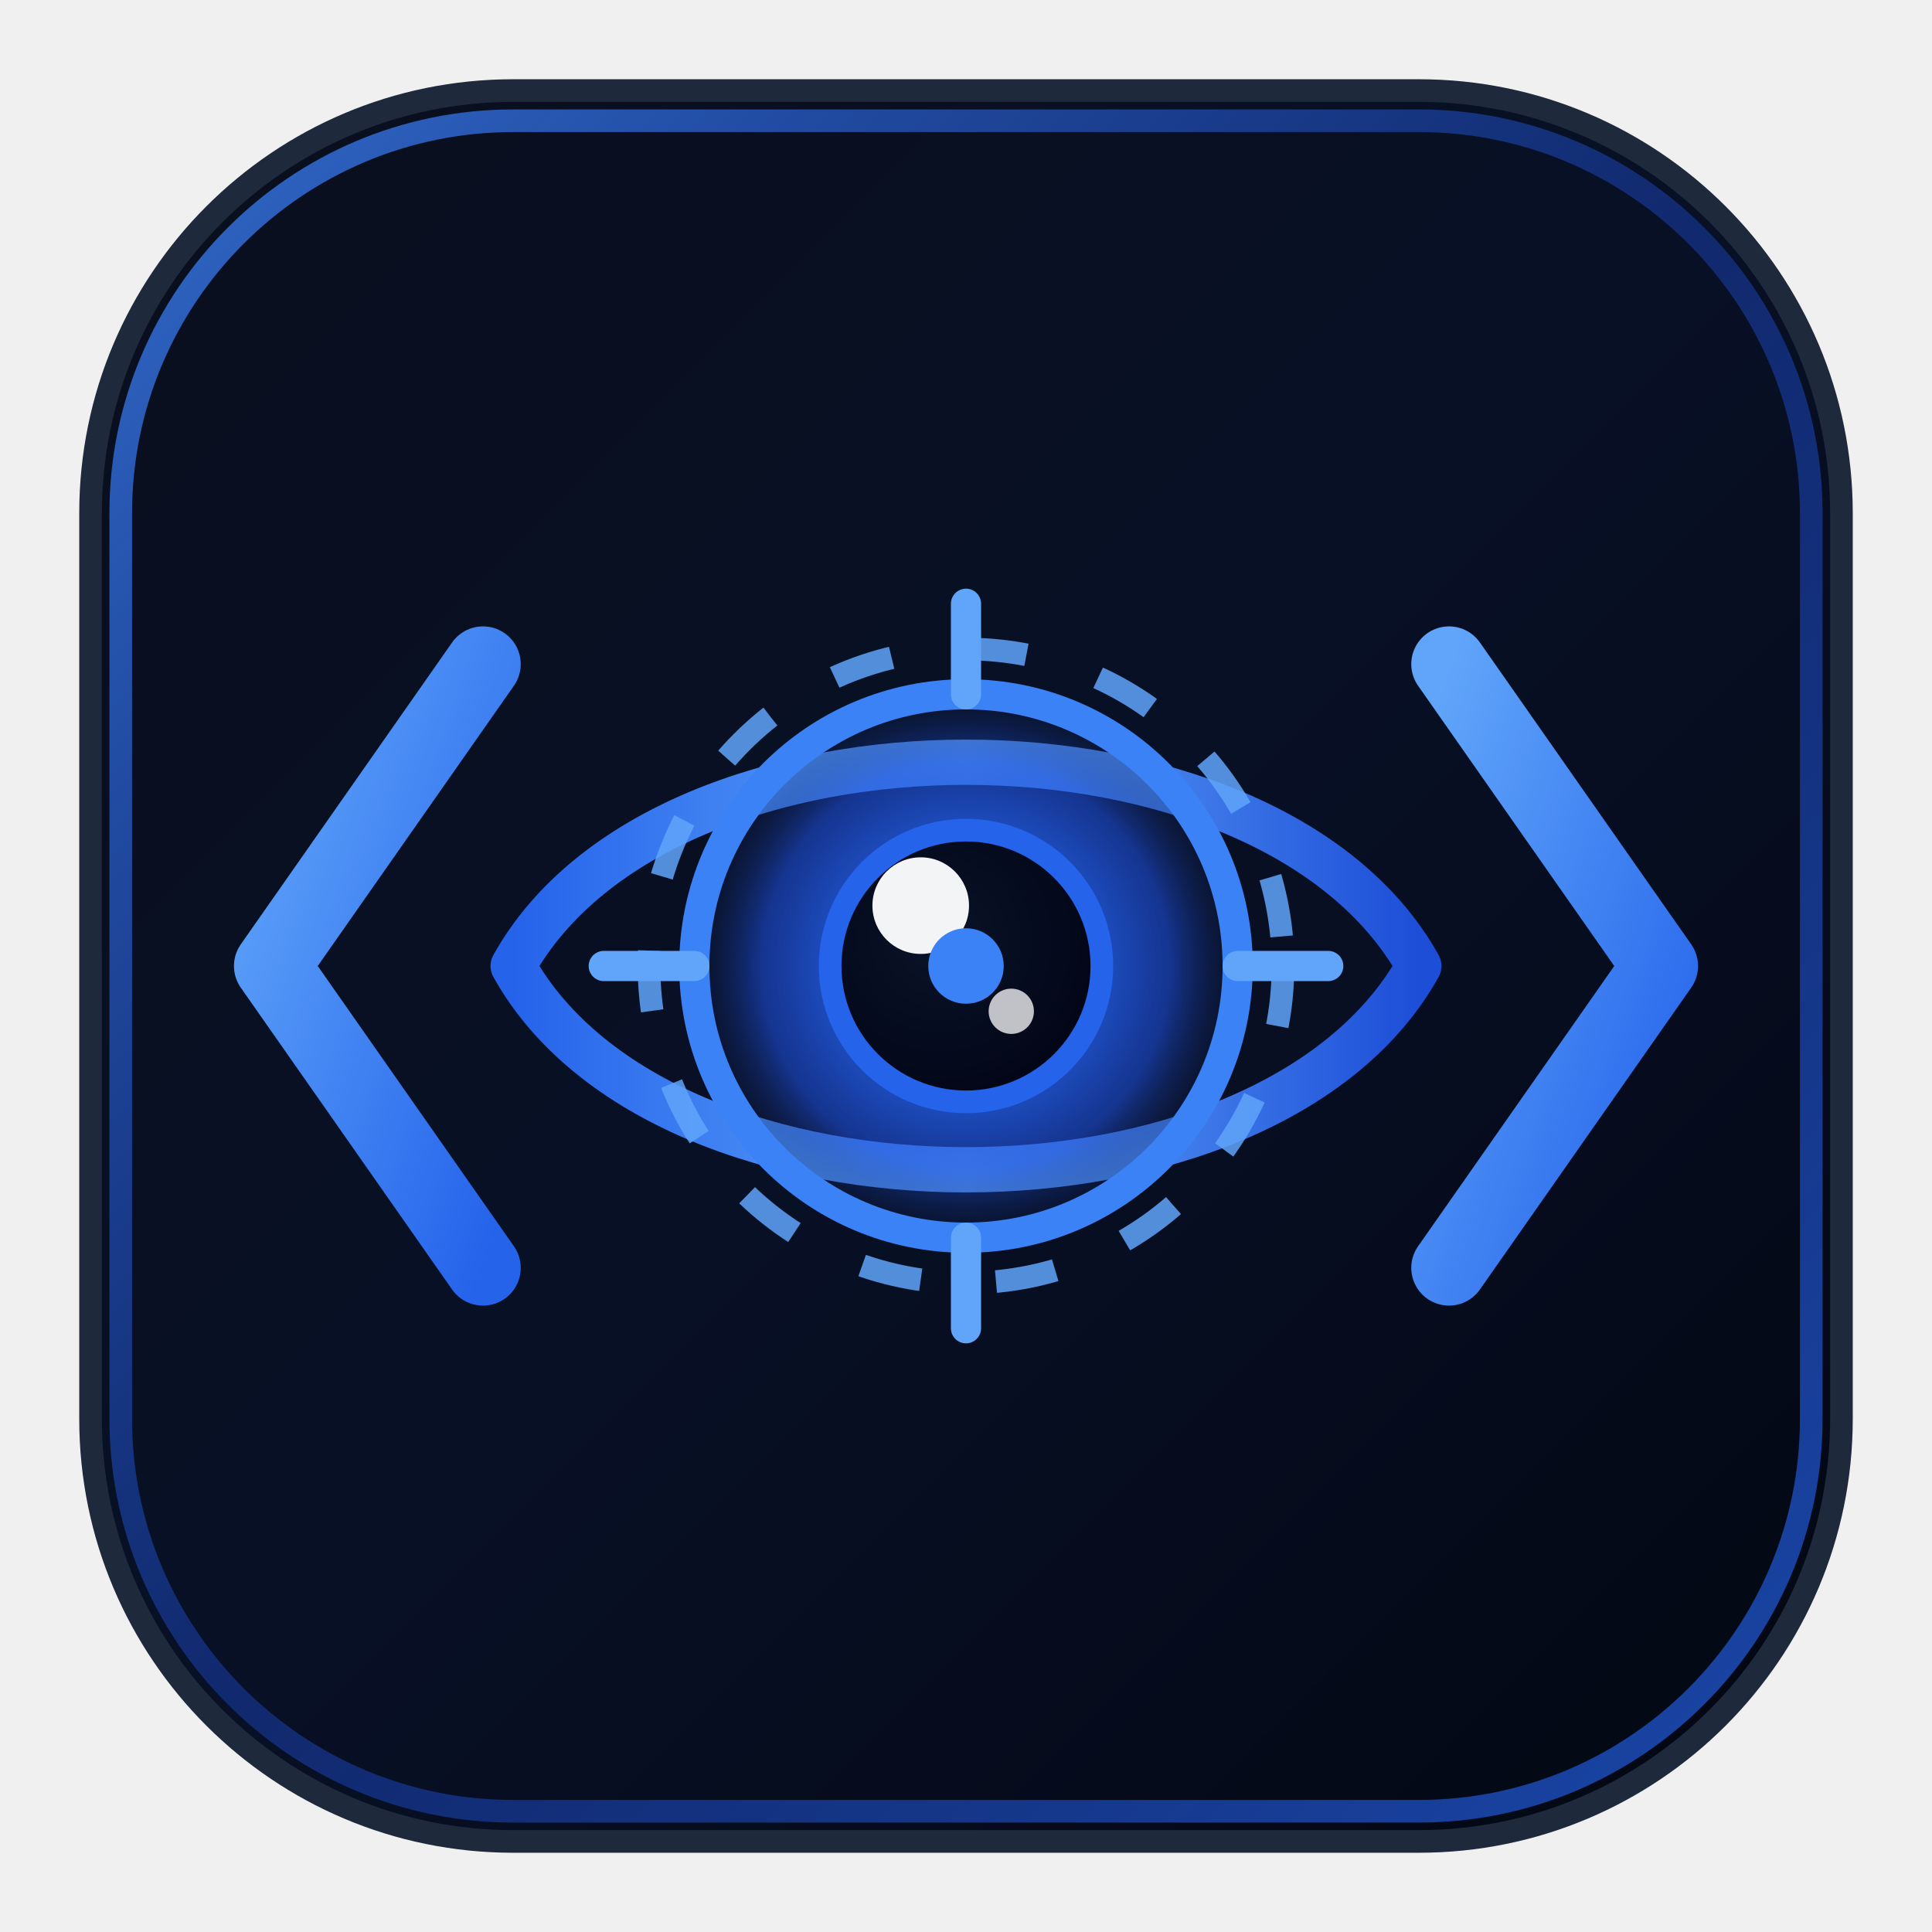
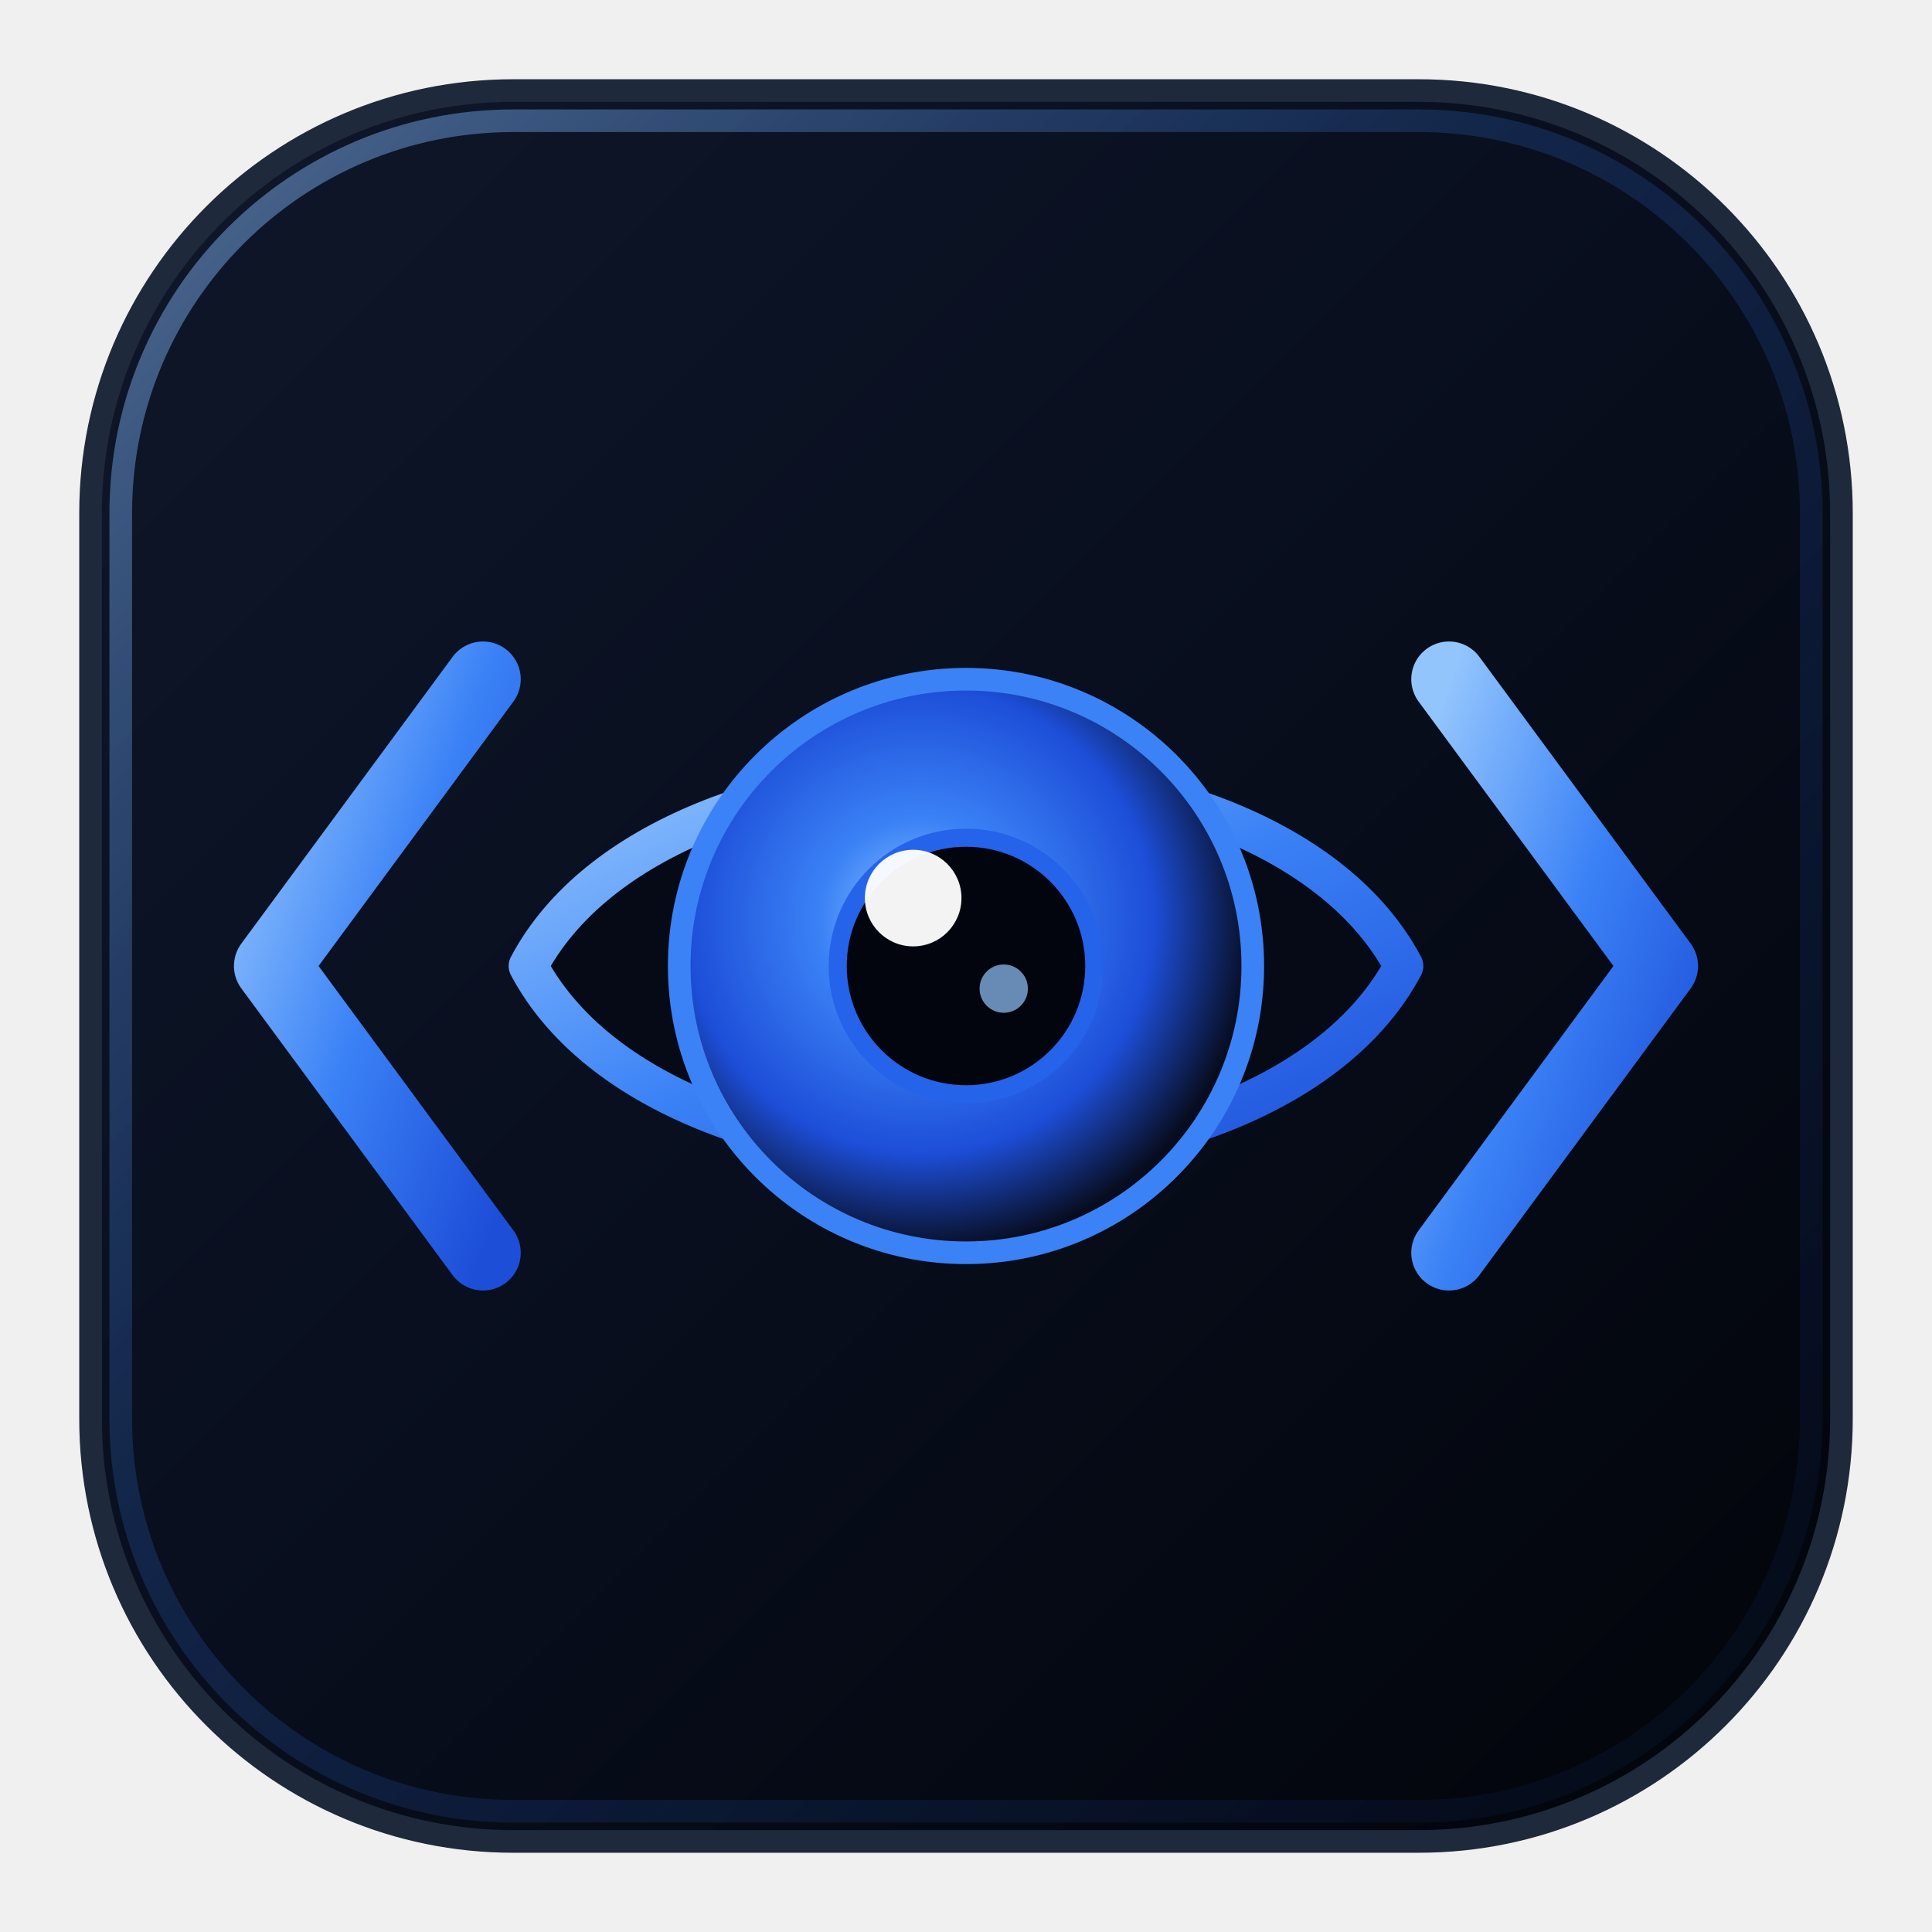
- <svg xmlns="http://www.w3.org/2000/svg" viewBox="0 0 128 128" width="256" height="256">
+ <svg xmlns="http://www.w3.org/2000/svg" viewBox="0 0 128 128" width="128" height="128">
  <defs>
-     <linearGradient id="bgGradA" x1="0%" y1="0%" x2="100%" y2="100%">
-       <stop offset="0%" stop-color="#0a0f1d" />
-       <stop offset="50%" stop-color="#081026" />
-       <stop offset="100%" stop-color="#030712" />
+     <linearGradient id="bg4" x1="0%" y1="0%" x2="100%" y2="100%">
+       <stop offset="0%" stop-color="#0f172a" />
+       <stop offset="50%" stop-color="#080e1d" />
+       <stop offset="100%" stop-color="#020409" />
    </linearGradient>
-     <linearGradient id="sapphireBorderA" x1="0%" y1="0%" x2="100%" y2="100%">
-       <stop offset="0%" stop-color="#3b82f6" stop-opacity="0.8" />
-       <stop offset="50%" stop-color="#1d4ed8" stop-opacity="0.4" />
-       <stop offset="100%" stop-color="#2563eb" stop-opacity="0.7" />
+     <linearGradient id="glassTop4" x1="0%" y1="0%" x2="100%" y2="100%">
+       <stop offset="0%" stop-color="#93c5fd" stop-opacity="0.5" />
+       <stop offset="40%" stop-color="#3b82f6" stop-opacity="0.2" />
+       <stop offset="100%" stop-color="#1d4ed8" stop-opacity="0.05" />
    </linearGradient>
-     <linearGradient id="bracketGradA" x1="0%" y1="0%" x2="100%" y2="100%">
-       <stop offset="0%" stop-color="#60a5fa" />
-       <stop offset="100%" stop-color="#2563eb" />
-     </linearGradient>
-     <linearGradient id="eyeContourA" x1="0%" y1="0%" x2="100%" y2="0%">
-       <stop offset="0%" stop-color="#2563eb" />
-       <stop offset="50%" stop-color="#60a5fa" />
+     <linearGradient id="bracketGlass4" x1="0%" y1="0%" x2="100%" y2="100%">
+       <stop offset="0%" stop-color="#93c5fd" />
+       <stop offset="50%" stop-color="#3b82f6" />
      <stop offset="100%" stop-color="#1d4ed8" />
    </linearGradient>
-     <radialGradient id="irisGlowA" cx="50%" cy="50%" r="50%">
-       <stop offset="0%" stop-color="#60a5fa" stop-opacity="1" />
-       <stop offset="40%" stop-color="#2563eb" stop-opacity="0.9" />
-       <stop offset="75%" stop-color="#1d4ed8" stop-opacity="0.6" />
-       <stop offset="100%" stop-color="#0a193b" stop-opacity="0.2" />
-     </radialGradient>
-     <radialGradient id="pupilGradA" cx="40%" cy="40%" r="60%">
-       <stop offset="0%" stop-color="#0a1329" />
-       <stop offset="100%" stop-color="#020617" />
+     <radialGradient id="irisSphere4" cx="42%" cy="42%" r="58%">
+       <stop offset="0%" stop-color="#93c5fd" />
+       <stop offset="30%" stop-color="#3b82f6" />
+       <stop offset="70%" stop-color="#1d4ed8" />
+       <stop offset="100%" stop-color="#070c1e" />
    </radialGradient>
  </defs>
-   <rect x="6" y="6" width="116" height="116" rx="28" fill="url(#bgGradA)" stroke="#1e293b" stroke-width="1.5" />
-   <rect x="8" y="8" width="112" height="112" rx="26" fill="none" stroke="url(#sapphireBorderA)" stroke-width="1.5" />
-   <path d="M 32 44 L 18 64 L 32 84" fill="none" stroke="url(#bracketGradA)" stroke-width="5" stroke-linecap="round" stroke-linejoin="round" />
-   <path d="M 96 44 L 110 64 L 96 84" fill="none" stroke="url(#bracketGradA)" stroke-width="5" stroke-linecap="round" stroke-linejoin="round" />
-   <path d="M 34 64 C 44 46, 84 46, 94 64 C 84 82, 44 82, 34 64 Z" fill="#0a1024" fill-opacity="0.85" stroke="url(#eyeContourA)" stroke-width="3" stroke-linejoin="round" />
-   <circle cx="64" cy="64" r="18" fill="url(#irisGlowA)" stroke="#3b82f6" stroke-width="2" />
-   <circle cx="64" cy="64" r="21" fill="none" stroke="#60a5fa" stroke-width="1.5" stroke-dasharray="4, 5" stroke-opacity="0.85" />
-   <circle cx="64" cy="64" r="9" fill="url(#pupilGradA)" stroke="#2563eb" stroke-width="1.5" />
-   <line x1="64" y1="40" x2="64" y2="46" stroke="#60a5fa" stroke-width="2" stroke-linecap="round" />
-   <line x1="64" y1="82" x2="64" y2="88" stroke="#60a5fa" stroke-width="2" stroke-linecap="round" />
-   <line x1="40" y1="64" x2="46" y2="64" stroke="#60a5fa" stroke-width="2" stroke-linecap="round" />
-   <line x1="82" y1="64" x2="88" y2="64" stroke="#60a5fa" stroke-width="2" stroke-linecap="round" />
-   <circle cx="61" cy="60" r="3.2" fill="#ffffff" fill-opacity="0.95" />
-   <circle cx="67" cy="67" r="1.5" fill="#ffffff" fill-opacity="0.75" />
-   <circle cx="64" cy="64" r="2.5" fill="#3b82f6" />
+   <rect x="6" y="6" width="116" height="116" rx="28" fill="url(#bg4)" stroke="#1e293b" stroke-width="1.5" />
+   <rect x="8" y="8" width="112" height="112" rx="26" fill="none" stroke="url(#glassTop4)" stroke-width="1.5" />
+   <path d="M 32 45 L 18 64 L 32 83" fill="none" stroke="url(#bracketGlass4)" stroke-width="5" stroke-linecap="round" stroke-linejoin="round" />
+   <path d="M 96 45 L 110 64 L 96 83" fill="none" stroke="url(#bracketGlass4)" stroke-width="5" stroke-linecap="round" stroke-linejoin="round" />
+   <path d="M 35 64 C 44 47, 84 47, 93 64 C 84 81, 44 81, 35 64 Z" fill="#050a16" stroke="url(#bracketGlass4)" stroke-width="2.6" stroke-linejoin="round" />
+   <circle cx="64" cy="64" r="19" fill="url(#irisSphere4)" stroke="#3b82f6" stroke-width="1.5" />
+   <circle cx="64" cy="64" r="8.5" fill="#02050e" stroke="#2563eb" stroke-width="1.2" />
+   <circle cx="60.5" cy="59.5" r="3.2" fill="#ffffff" fill-opacity="0.95" />
+   <circle cx="66.5" cy="65.5" r="1.6" fill="#93c5fd" fill-opacity="0.7" />
</svg>
